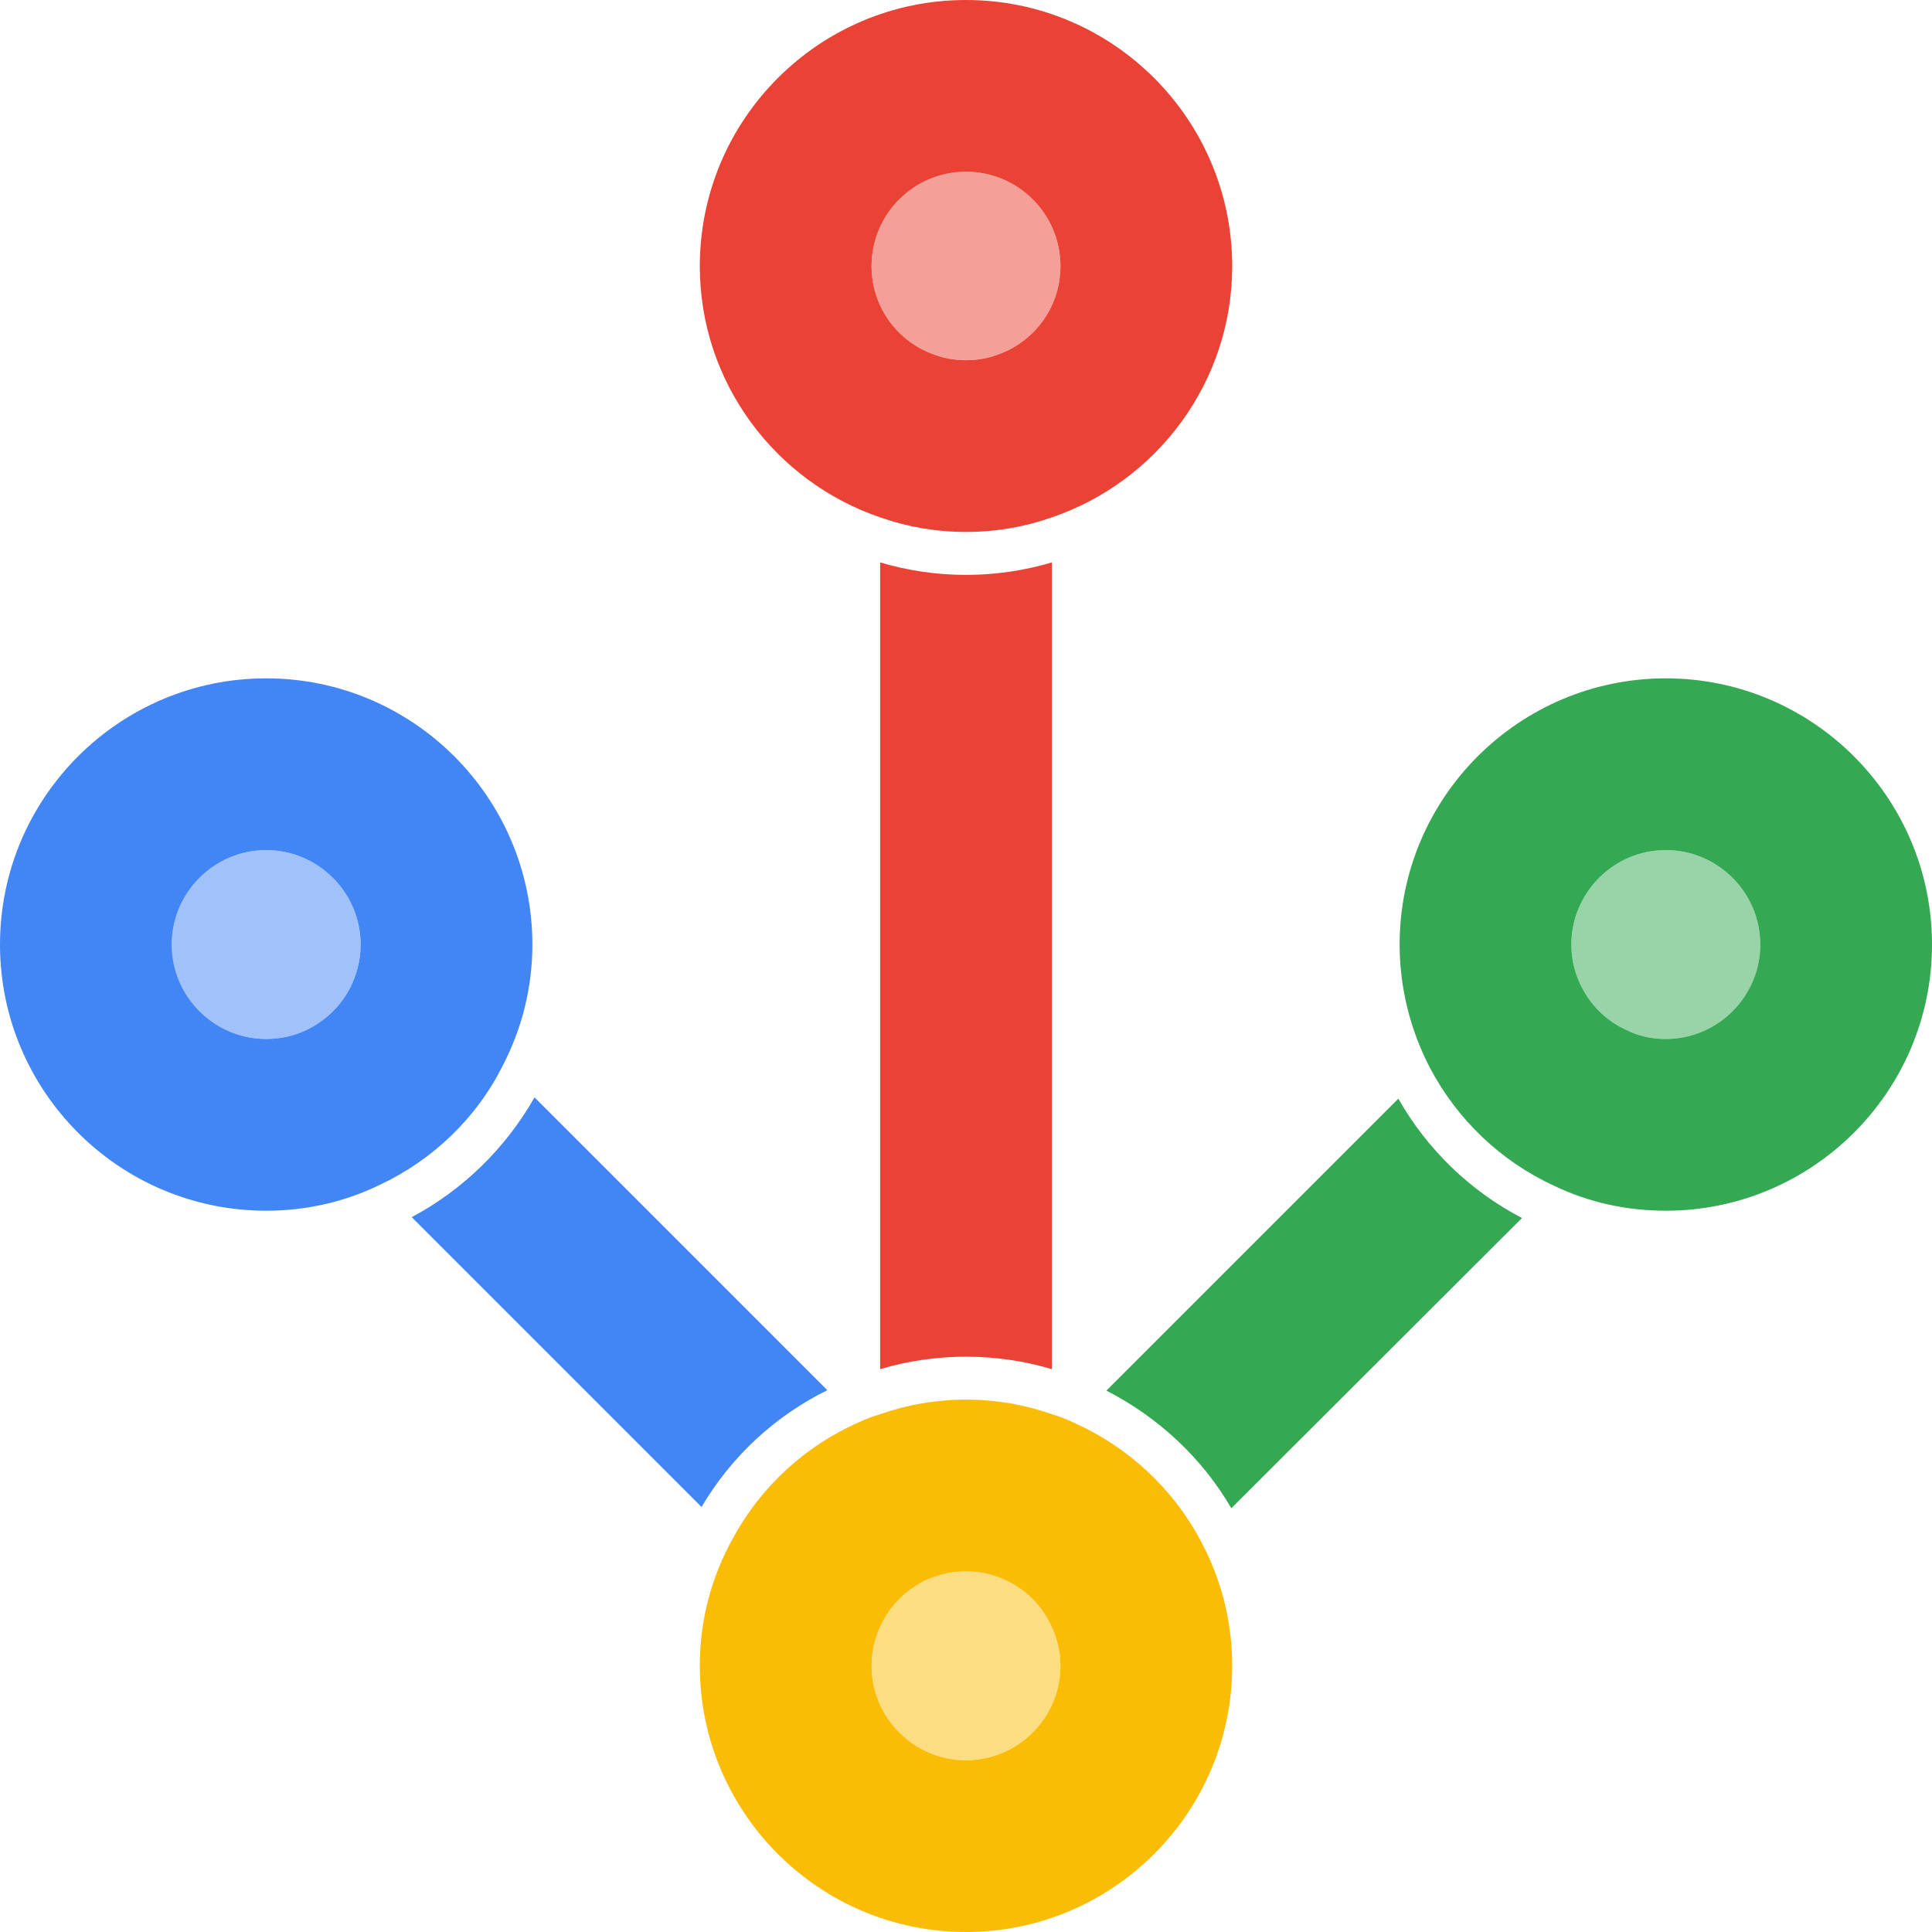
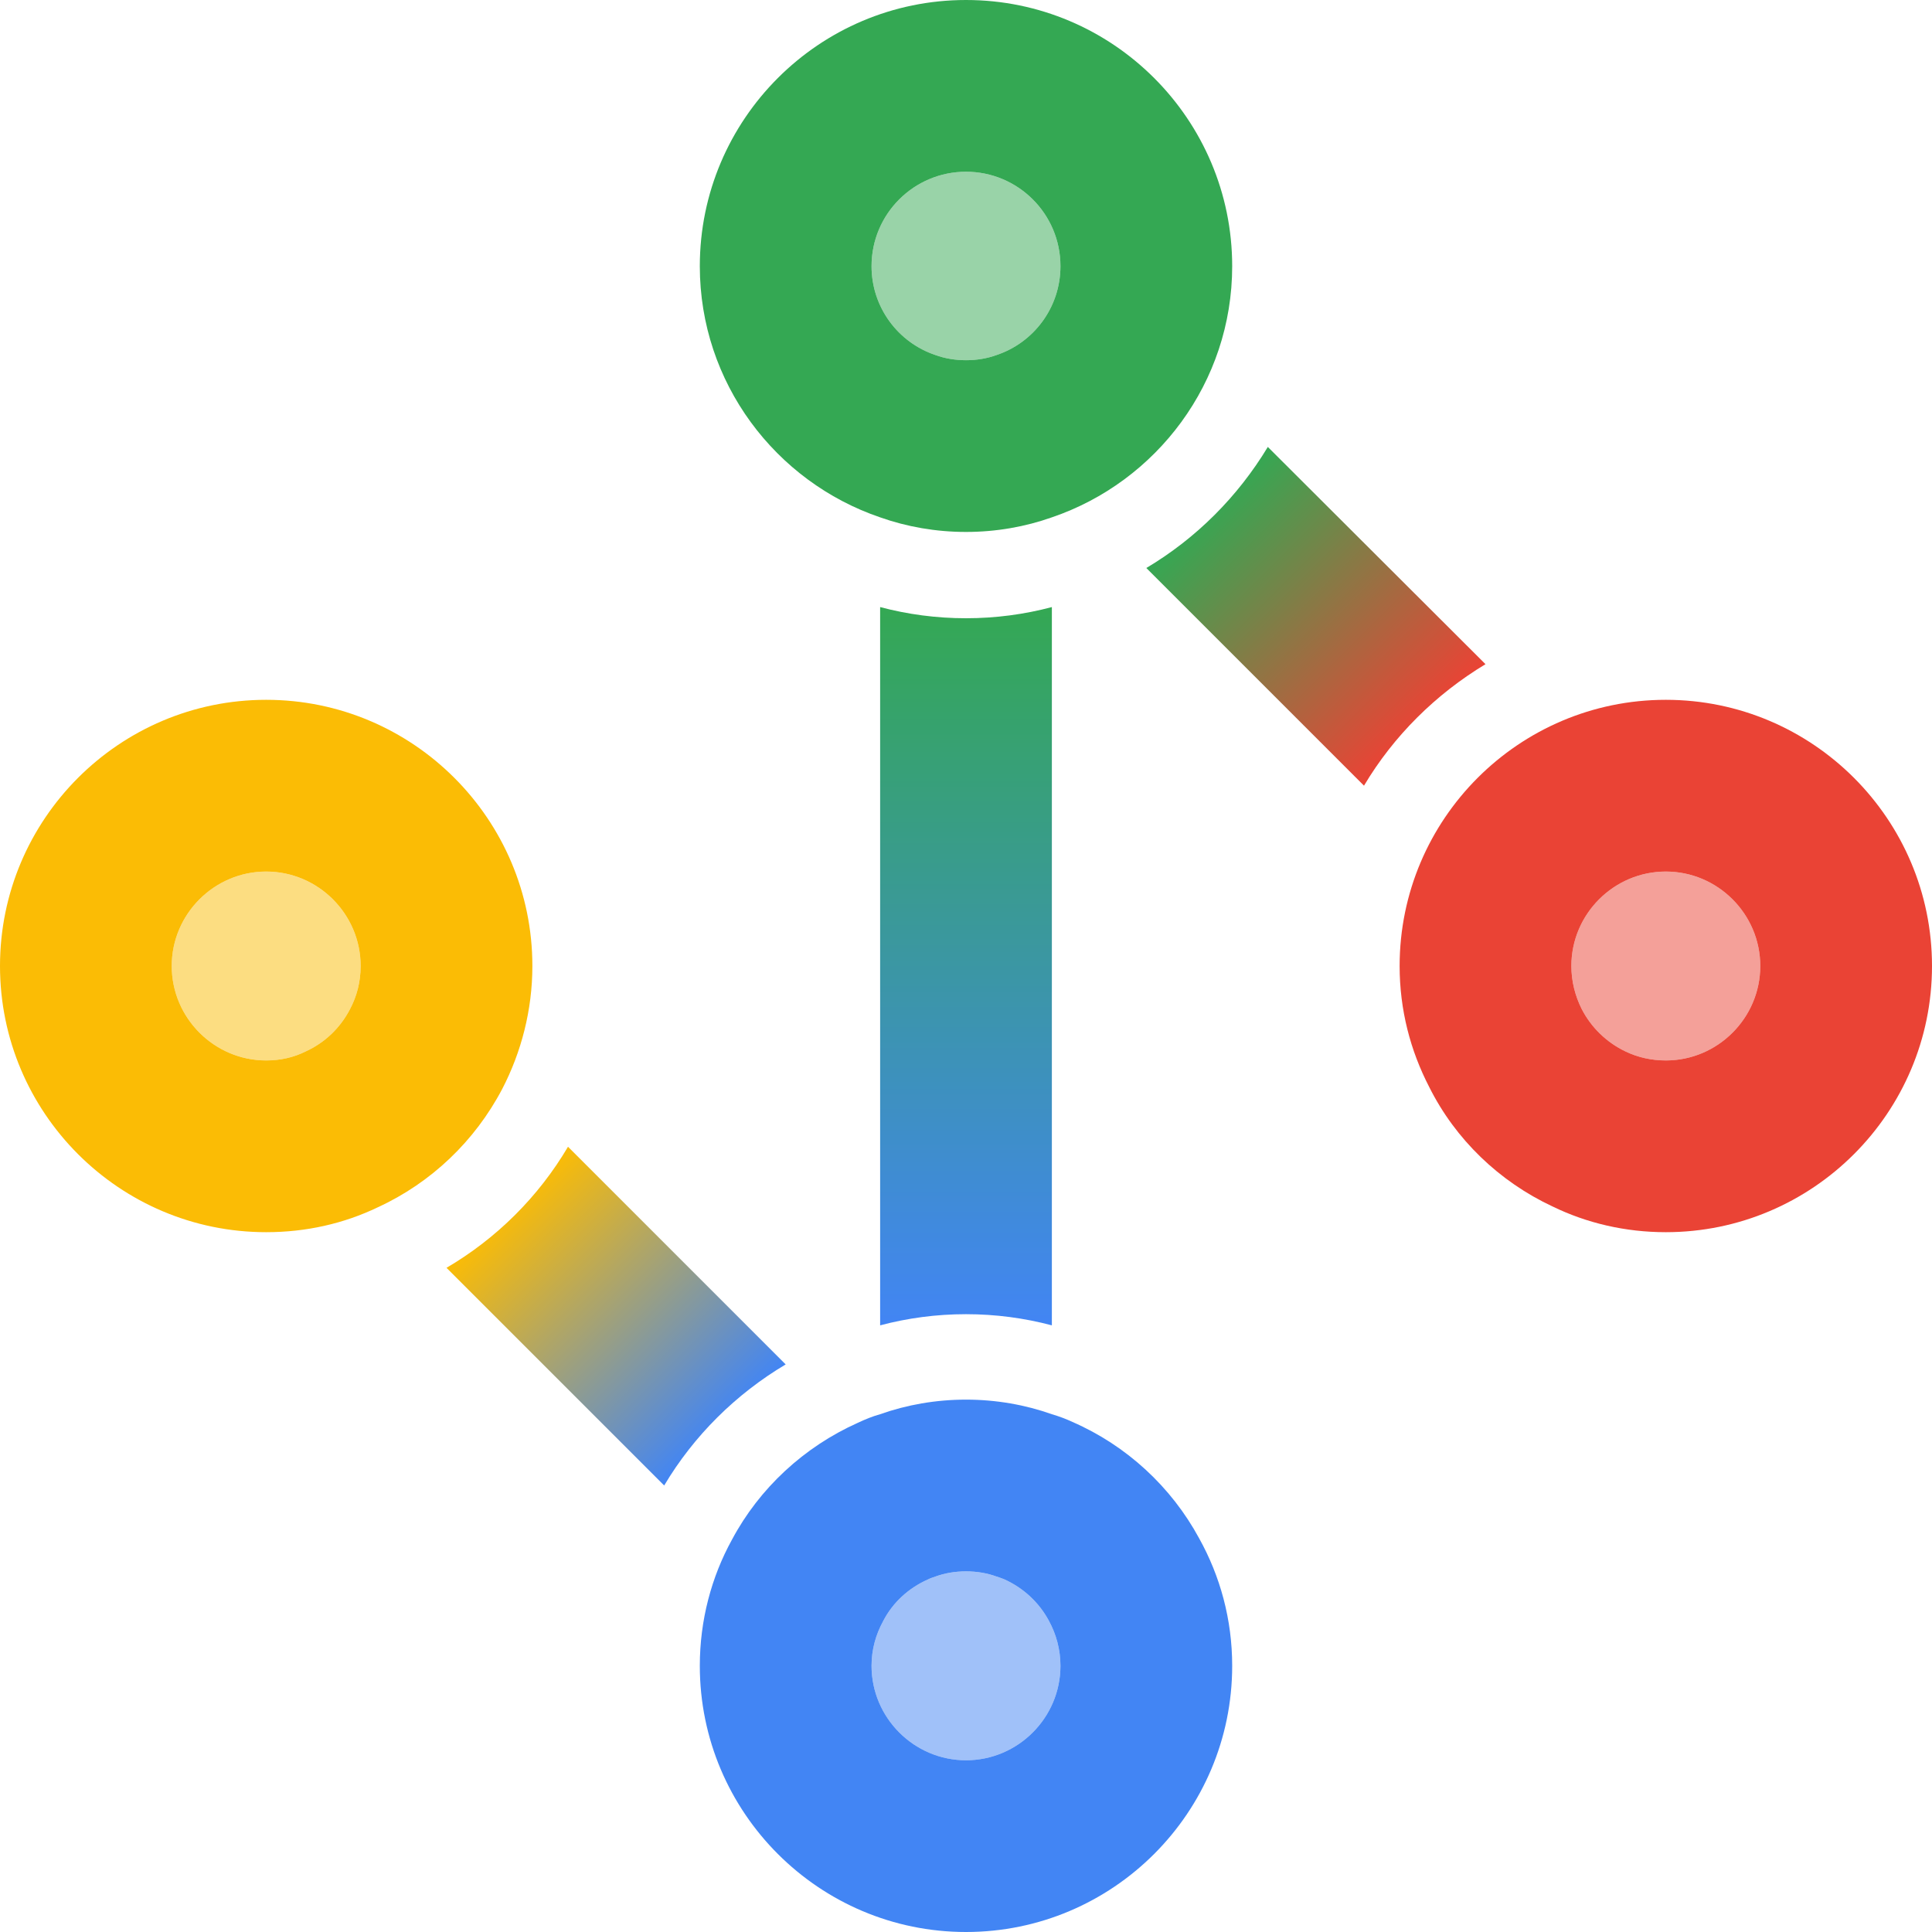
- <svg xmlns="http://www.w3.org/2000/svg" version="1.2" viewBox="0 0 45 45">
-   <path d="m35.45 28.37-6.77 6.76c-0.68-1.17-1.7-2.12-2.91-2.74l6.8-6.8c0.67 1.18 1.67 2.15 2.88 2.78z" fill="#34a853" />
-   <path d="m16.34 35.1-6.75-6.75c1.2-0.64 2.19-1.61 2.86-2.79l6.82 6.82c-1.22 0.6-2.24 1.55-2.93 2.72z" fill="#4285f4" />
-   <path d="m24.5 13.1v18.79c-0.64-0.19-1.31-0.29-2-0.29s-1.36 0.1-2 0.29v-18.79c0.64 0.19 1.31 0.29 2 0.29s1.36-0.1 2-0.29z" fill="#ea4335" />
-   <path d="m27.95 35.86c-0.64-1.2-1.68-2.16-2.93-2.72-0.17-0.08-0.34-0.15-0.52-0.2-0.62-0.22-1.3-0.34-2-0.34s-1.38 0.12-2 0.34c-0.17 0.05-0.33 0.11-0.48 0.18-1.26 0.55-2.3 1.51-2.95 2.71-0.49 0.88-0.77 1.89-0.77 2.97 0 3.42 2.78 6.2 6.2 6.2s6.2-2.78 6.2-6.2c0-1.06-0.27-2.07-0.75-2.94zm-5.45 5.14c-1.21 0-2.2-0.99-2.2-2.2 0-0.38 0.1-0.74 0.27-1.05 0.23-0.43 0.6-0.77 1.05-0.97 0.05-0.02 0.11-0.04 0.17-0.06 0.22-0.08 0.46-0.12 0.71-0.12s0.49 0.04 0.71 0.12c0.06 0.02 0.12 0.04 0.18 0.07 0.45 0.2 0.82 0.54 1.04 0.97 0.17 0.31 0.27 0.66 0.27 1.04 0 1.21-0.99 2.2-2.2 2.2z" fill="#fbbc05" />
-   <path d="m24.7 38.8c0 1.21-0.99 2.2-2.2 2.2s-2.2-0.99-2.2-2.2c0-0.38 0.1-0.74 0.27-1.05 0.23-0.43 0.6-0.77 1.05-0.97 0.05-0.02 0.11-0.04 0.17-0.06 0.22-0.08 0.46-0.12 0.71-0.12s0.49 0.04 0.71 0.12c0.06 0.02 0.12 0.04 0.18 0.07 0.45 0.2 0.82 0.54 1.04 0.97 0.17 0.31 0.27 0.66 0.27 1.04z" fill="#fbbc05" fill-opacity=".5" />
-   <path d="m22.5 0c-3.42 0-6.2 2.78-6.2 6.2 0 2.71 1.76 5.02 4.2 5.85 0.62 0.22 1.3 0.34 2 0.34s1.38-0.12 2-0.34c2.44-0.83 4.2-3.14 4.2-5.85 0-3.42-2.78-6.2-6.2-6.2zm0.71 8.27c-0.22 0.08-0.46 0.12-0.71 0.12s-0.49-0.04-0.71-0.12c-0.87-0.29-1.49-1.11-1.49-2.07 0-1.22 0.99-2.2 2.2-2.2s2.2 0.98 2.2 2.2c0 0.96-0.62 1.78-1.49 2.07z" fill="#ea4335" />
-   <path d="m24.7 6.2c0 0.96-0.62 1.78-1.49 2.07-0.22 0.08-0.46 0.12-0.71 0.12s-0.49-0.04-0.71-0.12c-0.87-0.29-1.49-1.11-1.49-2.07 0-1.22 0.99-2.2 2.2-2.2s2.2 0.98 2.2 2.2z" fill="#ea4335" fill-opacity=".5" />
-   <path d="m6.2 15.8c-3.42 0-6.2 2.78-6.2 6.2s2.78 6.2 6.2 6.2c0.94 0 1.84-0.21 2.64-0.6 1.24-0.58 2.26-1.56 2.87-2.78 0.44-0.85 0.69-1.8 0.69-2.82 0-3.42-2.78-6.2-6.2-6.2zm1.96 7.2c-0.22 0.43-0.58 0.78-1.02 0.99-0.29 0.14-0.61 0.21-0.94 0.21-1.21 0-2.2-0.99-2.2-2.2s0.99-2.2 2.2-2.2c1.21 0 2.2 0.99 2.2 2.2 0 0.36-0.09 0.7-0.24 1z" fill="#4285f4" />
-   <path d="m8.4 22c0 0.36-0.09 0.7-0.24 1-0.22 0.43-0.58 0.78-1.02 0.99-0.29 0.14-0.61 0.21-0.94 0.21-1.21 0-2.2-0.99-2.2-2.2s0.99-2.2 2.2-2.2c1.21 0 2.2 0.99 2.2 2.2z" fill="#4285f4" fill-opacity=".5" />
-   <path d="m38.8 15.8c-3.42 0-6.2 2.78-6.2 6.2 0 1.03 0.26 2.01 0.7 2.86 0.64 1.22 1.66 2.19 2.9 2.76 0.79 0.38 1.67 0.58 2.6 0.58 3.42 0 6.2-2.78 6.2-6.2s-2.78-6.2-6.2-6.2zm0 8.4c-0.33 0-0.64-0.07-0.92-0.21-0.44-0.2-0.8-0.54-1.03-0.98-0.16-0.3-0.25-0.64-0.25-1.01 0-1.21 0.99-2.2 2.2-2.2 1.21 0 2.2 0.99 2.2 2.2s-0.99 2.2-2.2 2.2z" fill="#34a853" />
-   <path d="m41 22c0 1.21-0.99 2.2-2.2 2.2-0.33 0-0.64-0.07-0.92-0.21-0.44-0.2-0.8-0.54-1.03-0.98-0.16-0.3-0.25-0.64-0.25-1.01 0-1.21 0.99-2.2 2.2-2.2 1.21 0 2.2 0.99 2.2 2.2z" fill="#34a853" fill-opacity=".5" />
+ <svg xmlns="http://www.w3.org/2000/svg" id="Layer_1" version="1.1" viewBox="0 0 45 45">
+   <defs>
+     <style>
+       .st0 {
+         fill: url(#linear-gradient2);
+       }
+ 
+       .st1, .st2 {
+         fill: #ea4335;
+       }
+ 
+       .st3 {
+         fill: url(#linear-gradient1);
+       }
+ 
+       .st4, .st5 {
+         fill: #4285f4;
+       }
+ 
+       .st6, .st7 {
+         fill: #34a853;
+       }
+ 
+       .st7, .st8, .st2, .st5 {
+         fill-opacity: .5;
+       }
+ 
+       .st8, .st9 {
+         fill: #fbbc05;
+       }
+ 
+       .st10 {
+         fill: url(#linear-gradient);
+       }
+     </style>
+     <linearGradient id="linear-gradient" x1="22.5" y1="1065.46" x2="22.5" y2="1048.74" gradientTransform="translate(45 -1034.6) scale(-1 1)" gradientUnits="userSpaceOnUse">
+       <stop offset="0" stop-color="#4285f4" />
+       <stop offset="1" stop-color="#34a853" />
+     </linearGradient>
+     <linearGradient id="linear-gradient1" x1="28.11" y1="1067.79" x2="33.19" y2="1062.71" gradientTransform="translate(45 -1034.6) scale(-1 1)" gradientUnits="userSpaceOnUse">
+       <stop offset="0" stop-color="#4285f4" />
+       <stop offset="1" stop-color="#fbbc05" />
+     </linearGradient>
+     <linearGradient id="linear-gradient2" x1="11.82" y1="1051.48" x2="16.89" y2="1046.41" gradientTransform="translate(45 -1034.6) scale(-1 1)" gradientUnits="userSpaceOnUse">
+       <stop offset="0" stop-color="#ea4335" />
+       <stop offset="1" stop-color="#34a853" />
+     </linearGradient>
+   </defs>
+   <path class="st4" d="M17.05,35.86c-.48.87-.75,1.88-.75,2.94,0,3.42,2.78,6.2,6.2,6.2s6.2-2.78,6.2-6.2c0-1.08-.28-2.09-.77-2.97-.65-1.2-1.69-2.16-2.95-2.71-.15-.07-.31-.13-.48-.18-.62-.22-1.3-.34-2-.34s-1.38.12-2,.34c-.18.05-.35.12-.52.2-1.25.56-2.29,1.52-2.93,2.72h0ZM22.5,41c-1.21,0-2.2-.99-2.2-2.2,0-.38.1-.73.27-1.04.22-.43.59-.77,1.04-.97.06-.03.12-.05.18-.07.22-.08.46-.12.71-.12s.49.04.71.12c.06.02.12.04.17.06.45.2.82.54,1.05.97.17.31.27.67.27,1.05,0,1.21-.99,2.2-2.2,2.2h0Z" />
+   <path class="st5" d="M20.3,38.8c0-.38.1-.73.27-1.04.22-.43.59-.77,1.04-.97.06-.03.12-.05.18-.07.22-.08.46-.12.71-.12s.49.04.71.12c.06.02.12.04.17.06.45.2.82.54,1.05.97.17.31.27.67.27,1.05,0,1.21-.99,2.2-2.2,2.2s-2.2-.99-2.2-2.2h0Z" />
+   <path class="st6" d="M16.3,6.2c0,2.71,1.76,5.02,4.2,5.85.62.22,1.3.34,2,.34s1.38-.12,2-.34c2.44-.83,4.2-3.14,4.2-5.85,0-3.42-2.78-6.2-6.2-6.2-3.42,0-6.2,2.78-6.2,6.2ZM21.79,8.27c-.87-.29-1.49-1.11-1.49-2.07,0-1.22.99-2.2,2.2-2.2s2.2.98,2.2,2.2c0,.96-.62,1.78-1.49,2.07-.22.08-.46.12-.71.12s-.49-.04-.71-.12h0Z" />
+   <path class="st7" d="M20.3,6.2c0-1.22.99-2.2,2.2-2.2s2.2.98,2.2,2.2c0,.96-.62,1.78-1.49,2.07-.22.08-.46.12-.71.12s-.49-.04-.71-.12c-.87-.29-1.49-1.11-1.49-2.07h0Z" />
+   <path class="st1" d="M38.8,16.3c-3.42,0-6.2,2.78-6.2,6.2,0,1.02.25,1.97.69,2.82.61,1.22,1.63,2.2,2.87,2.78.8.39,1.7.6,2.64.6,3.42,0,6.2-2.78,6.2-6.2s-2.78-6.2-6.2-6.2h0ZM36.84,23.5c-.15-.3-.24-.64-.24-1,0-1.21.99-2.2,2.2-2.2s2.2.99,2.2,2.2-.99,2.2-2.2,2.2c-.33,0-.65-.07-.94-.21-.44-.21-.8-.56-1.02-.99h0Z" />
+   <path class="st2" d="M36.6,22.5c0-1.21.99-2.2,2.2-2.2s2.2.99,2.2,2.2-.99,2.2-2.2,2.2c-.33,0-.65-.07-.94-.21-.44-.21-.8-.56-1.02-.99-.15-.3-.24-.64-.24-1h0Z" />
+   <path class="st9" d="M6.2,16.3c-3.42,0-6.2,2.78-6.2,6.2s2.78,6.2,6.2,6.2c.93,0,1.81-.2,2.6-.58,1.24-.57,2.26-1.54,2.9-2.76.44-.85.7-1.83.7-2.86,0-3.42-2.78-6.2-6.2-6.2,0,0,0,0,0,0ZM6.2,24.7c-1.21,0-2.2-.99-2.2-2.2s.99-2.2,2.2-2.2,2.2.99,2.2,2.2c0,.37-.09.71-.25,1.01-.23.44-.59.78-1.03.98-.28.14-.59.21-.92.21h0Z" />
+   <path class="st8" d="M4,22.5c0-1.21.99-2.2,2.2-2.2s2.2.99,2.2,2.2c0,.37-.09.71-.25,1.01-.23.44-.59.78-1.03.98-.28.14-.59.21-.92.21-1.21,0-2.2-.99-2.2-2.2h0Z" />
+   <path class="st10" d="M22.5,14.4c.69,0,1.36-.09,2-.26v16.73c-.64-.17-1.31-.26-2-.26s-1.36.09-2,.26V14.14c.64.17,1.31.26,2,.26Z" />
+   <path class="st3" d="M13.23,26.71l5.07,5.07c-1.16.69-2.14,1.66-2.83,2.82l-5.07-5.07c1.16-.68,2.14-1.65,2.83-2.82Z" />
+   <path class="st0" d="M29.53,10.41l5.07,5.06c-1.16.7-2.14,1.67-2.83,2.83l-5.07-5.07c1.16-.69,2.13-1.66,2.83-2.82Z" />
</svg>
